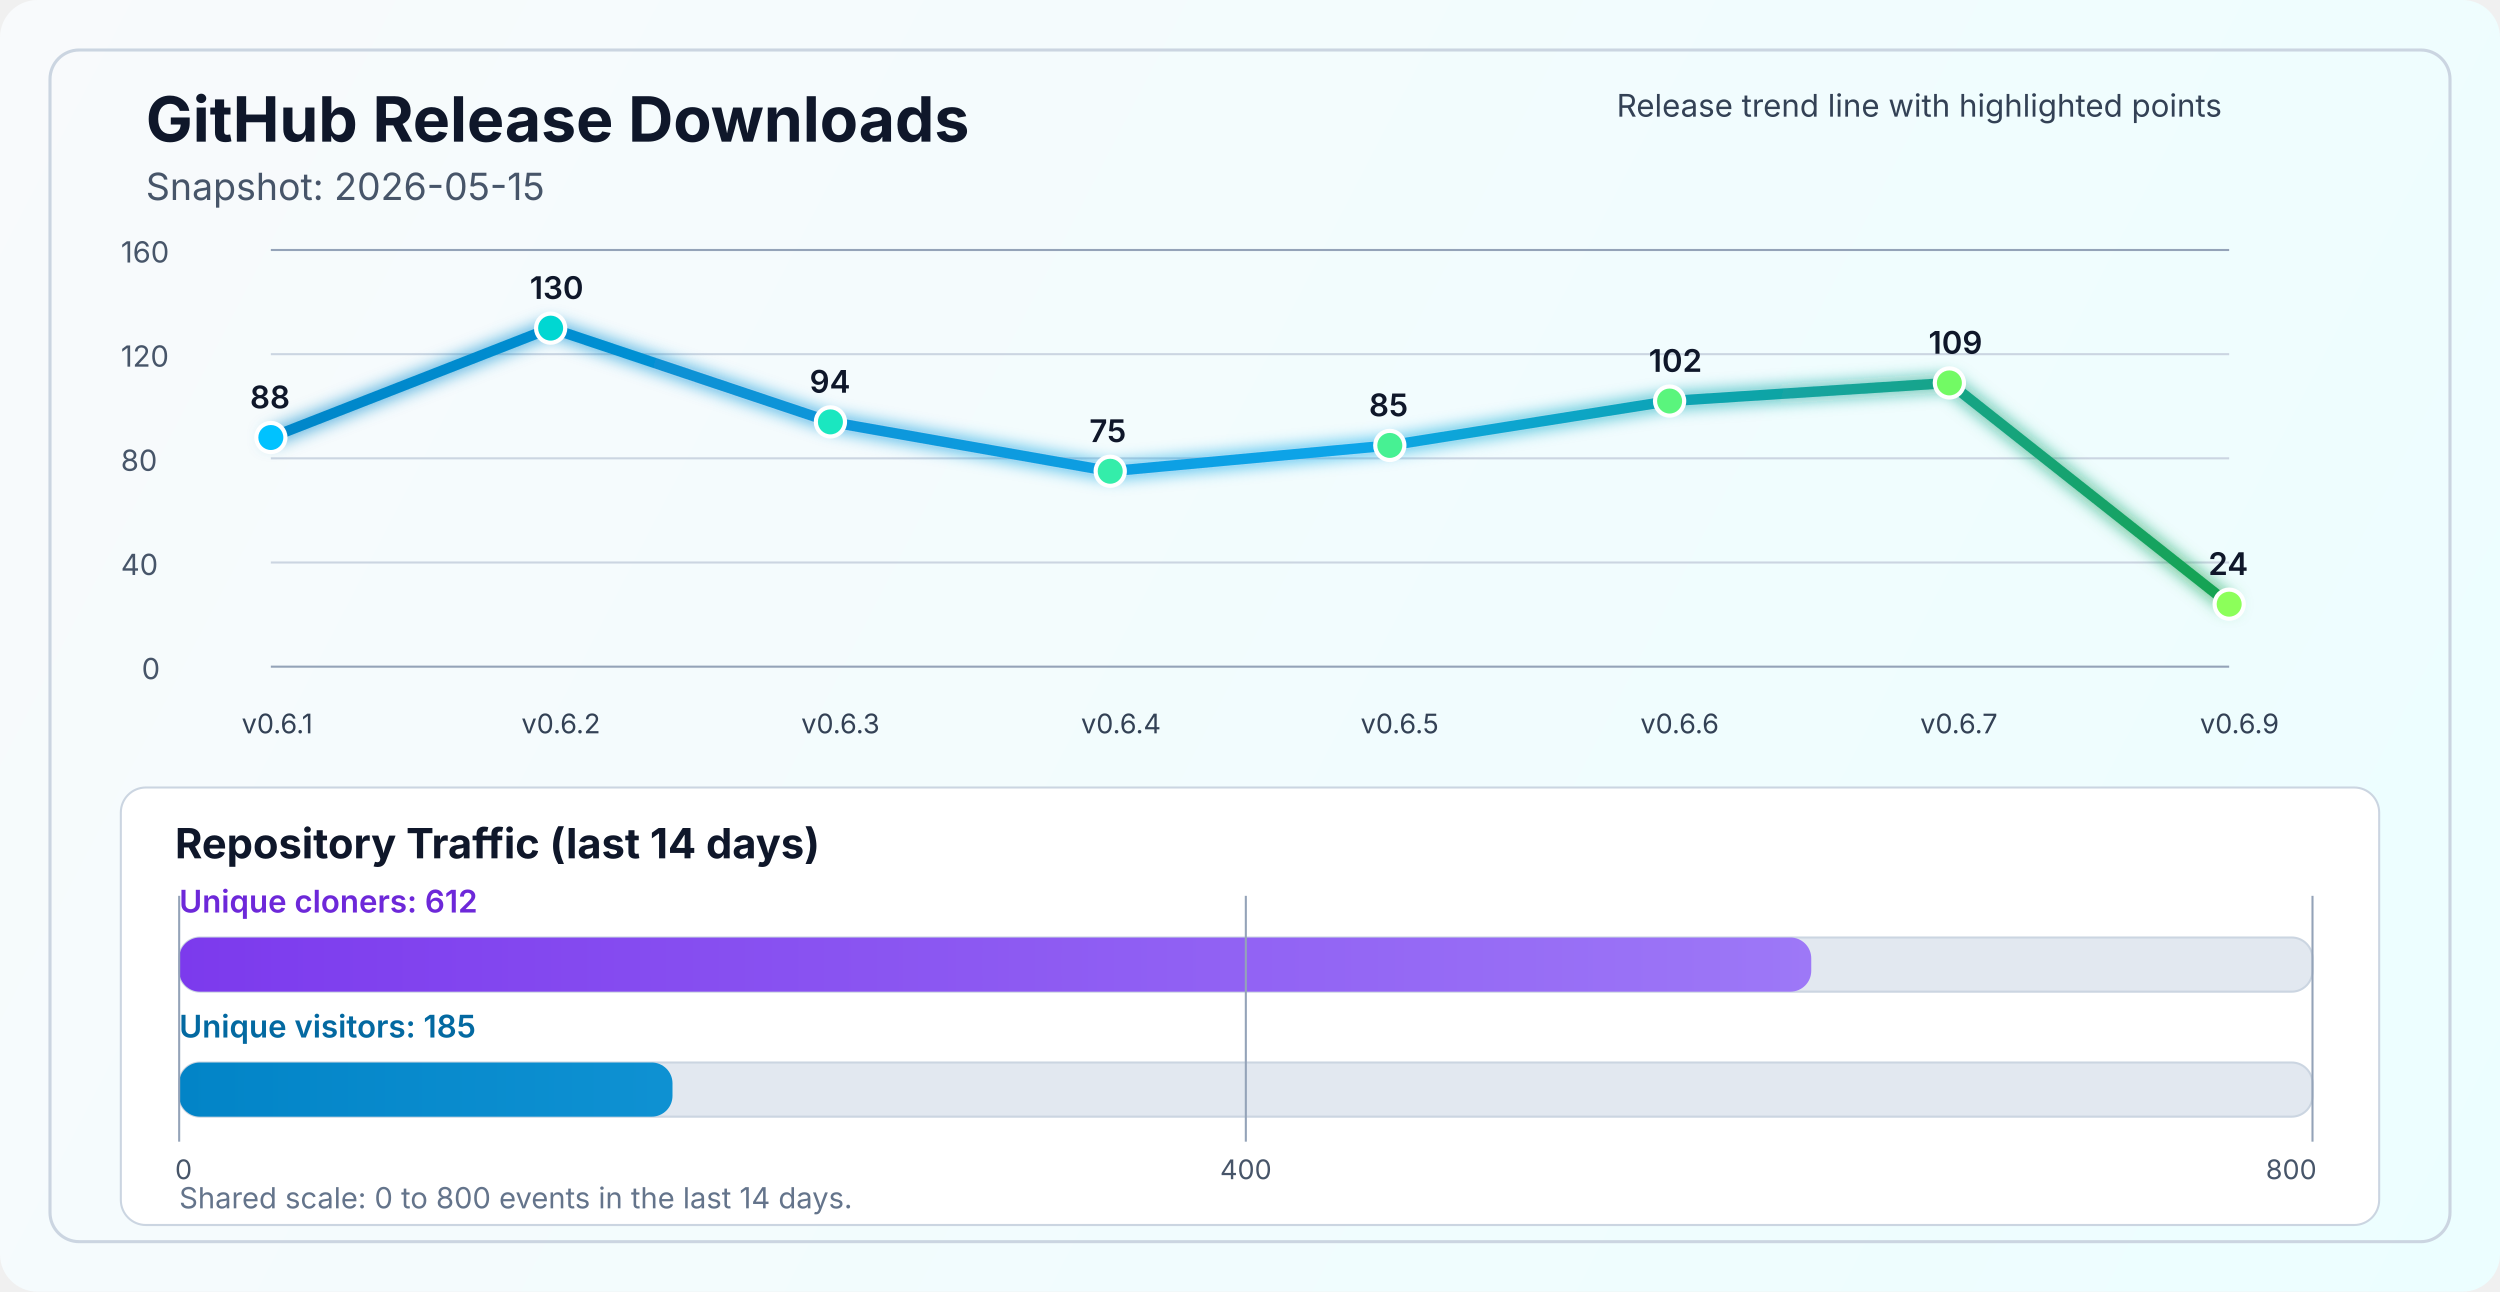
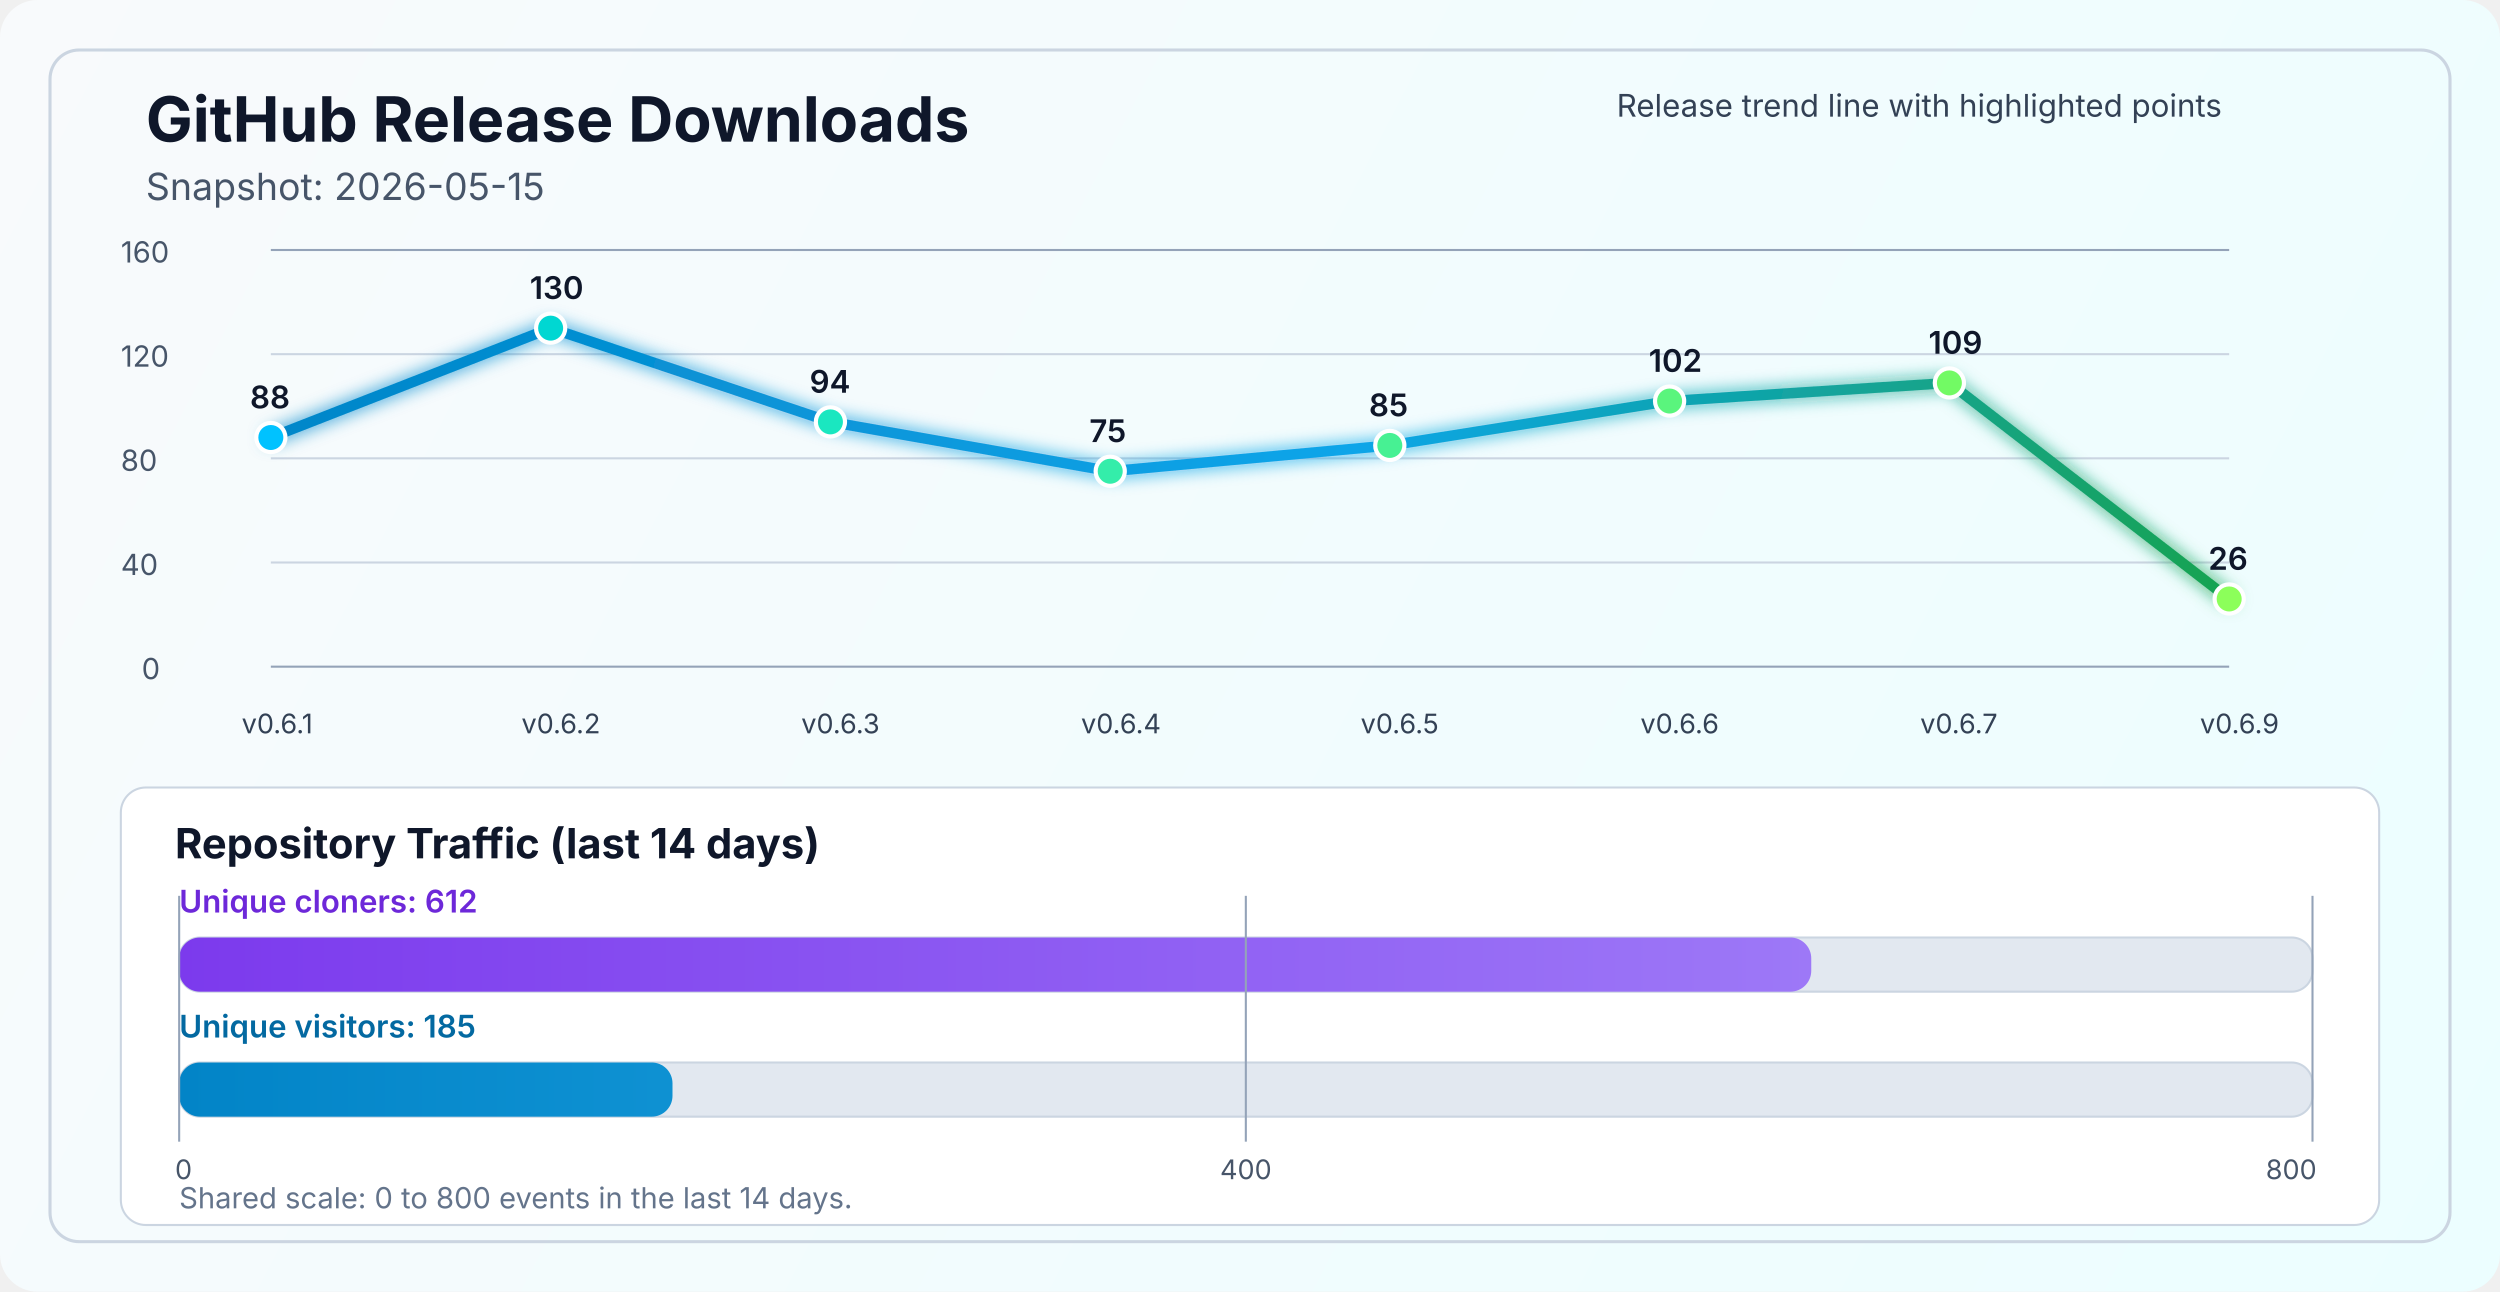
<svg xmlns="http://www.w3.org/2000/svg" width="1200" height="620" viewBox="0 0 1200 620" fill="none" role="img" aria-labelledby="title desc">
  <defs>
    <linearGradient id="bg" x1="0" y1="0" x2="1200" y2="620" gradientUnits="userSpaceOnUse">
      <stop stop-color="#F8FAFC" />
      <stop offset="1" stop-color="#ECFEFF" />
    </linearGradient>
    <linearGradient id="line" x1="130" y1="86" x2="1070" y2="340" gradientUnits="userSpaceOnUse">
      <stop stop-color="#0284C7" />
      <stop offset="0.55" stop-color="#0EA5E9" />
      <stop offset="1" stop-color="#16A34A" />
    </linearGradient>
    <linearGradient id="cloneFill" x1="86" y1="450" x2="1110" y2="450" gradientUnits="userSpaceOnUse">
      <stop stop-color="#7C3AED" />
      <stop offset="1" stop-color="#A78BFA" />
    </linearGradient>
    <linearGradient id="viewFill" x1="86" y1="482" x2="1110" y2="482" gradientUnits="userSpaceOnUse">
      <stop stop-color="#0284C7" />
      <stop offset="1" stop-color="#38BDF8" />
    </linearGradient>
    <filter id="glow" x="-50%" y="-50%" width="200%" height="200%">
      <feGaussianBlur stdDeviation="4" result="blur" />
      <feMerge>
        <feMergeNode in="blur" />
        <feMergeNode in="SourceGraphic" />
      </feMerge>
    </filter>
  </defs>
  <rect width="1200" height="620" rx="18" fill="url(#bg)" />
  <rect x="24" y="24" width="1152" height="572" rx="14" stroke="#CBD5E1" stroke-width="1.5" />
  <text x="70" y="68" fill="#0F172A" font-size="30" font-family="SF Pro Display, -apple-system, BlinkMacSystemFont, Segoe UI, sans-serif" font-weight="700">GitHub Release Downloads</text>
  <text x="70" y="96" fill="#475569" font-size="18" font-family="SF Pro Text, -apple-system, BlinkMacSystemFont, Segoe UI, sans-serif">Snapshot: 2026-05-15</text>
  <line x1="130" y1="320.0" x2="1070" y2="320.0" stroke="#94A3B8" stroke-width="1" />
  <line x1="130" y1="270.0" x2="1070" y2="270.0" stroke="#CBD5E1" stroke-width="1" />
  <line x1="130" y1="220.0" x2="1070" y2="220.0" stroke="#CBD5E1" stroke-width="1" />
  <line x1="130" y1="170.0" x2="1070" y2="170.0" stroke="#CBD5E1" stroke-width="1" />
  <line x1="130" y1="120.0" x2="1070" y2="120.0" stroke="#94A3B8" stroke-width="1" />
  <text x="68" y="326.0" fill="#475569" font-size="14" font-family="SF Pro Text, -apple-system, BlinkMacSystemFont, Segoe UI, sans-serif">0</text>
  <text x="58" y="276.0" fill="#475569" font-size="14" font-family="SF Pro Text, -apple-system, BlinkMacSystemFont, Segoe UI, sans-serif">40</text>
  <text x="58" y="226.0" fill="#475569" font-size="14" font-family="SF Pro Text, -apple-system, BlinkMacSystemFont, Segoe UI, sans-serif">80</text>
  <text x="58" y="176.0" fill="#475569" font-size="14" font-family="SF Pro Text, -apple-system, BlinkMacSystemFont, Segoe UI, sans-serif">120</text>
  <text x="58" y="126.0" fill="#475569" font-size="14" font-family="SF Pro Text, -apple-system, BlinkMacSystemFont, Segoe UI, sans-serif">160</text>
-   <polyline points="130.0,210.0 264.3,157.5 398.6,202.5 532.9,226.2 667.1,213.8 801.4,192.5 935.7,183.8 1070.0,290.0" fill="none" stroke="url(#line)" stroke-width="5" stroke-linecap="round" stroke-linejoin="round" filter="url(#glow)" />
+   <polyline points="130.0,210.0 264.3,157.5 398.6,202.5 532.9,226.2 667.1,213.8 801.4,192.5 935.7,183.8 1070.0,287.5" fill="none" stroke="url(#line)" stroke-width="5" stroke-linecap="round" stroke-linejoin="round" filter="url(#glow)" />
  <circle cx="130.0" cy="210.0" r="7" fill="#00C2FF" stroke="#FFFFFF" stroke-width="2" />
  <circle cx="264.3" cy="157.5" r="7" fill="#00D7D2" stroke="#FFFFFF" stroke-width="2" />
  <circle cx="398.6" cy="202.5" r="7" fill="#1AE7C0" stroke="#FFFFFF" stroke-width="2" />
  <circle cx="532.9" cy="226.2" r="7" fill="#34EDAA" stroke="#FFFFFF" stroke-width="2" />
  <circle cx="667.1" cy="213.8" r="7" fill="#47F193" stroke="#FFFFFF" stroke-width="2" />
  <circle cx="801.4" cy="192.5" r="7" fill="#5AF57D" stroke="#FFFFFF" stroke-width="2" />
  <circle cx="935.7" cy="183.8" r="7" fill="#72FA64" stroke="#FFFFFF" stroke-width="2" />
-   <circle cx="1070.0" cy="290.0" r="7" fill="#8CFF5A" stroke="#FFFFFF" stroke-width="2" />
+   <circle cx="1070.0" cy="287.5" r="7" fill="#8CFF5A" stroke="#FFFFFF" stroke-width="2" />
  <text x="116.0" y="352" fill="#334155" font-size="13" font-family="SF Pro Text, -apple-system, BlinkMacSystemFont, Segoe UI, sans-serif">v0.6.1</text>
  <text x="250.3" y="352" fill="#334155" font-size="13" font-family="SF Pro Text, -apple-system, BlinkMacSystemFont, Segoe UI, sans-serif">v0.6.2</text>
  <text x="384.6" y="352" fill="#334155" font-size="13" font-family="SF Pro Text, -apple-system, BlinkMacSystemFont, Segoe UI, sans-serif">v0.6.3</text>
  <text x="518.9" y="352" fill="#334155" font-size="13" font-family="SF Pro Text, -apple-system, BlinkMacSystemFont, Segoe UI, sans-serif">v0.6.4</text>
  <text x="653.1" y="352" fill="#334155" font-size="13" font-family="SF Pro Text, -apple-system, BlinkMacSystemFont, Segoe UI, sans-serif">v0.6.5</text>
  <text x="787.4" y="352" fill="#334155" font-size="13" font-family="SF Pro Text, -apple-system, BlinkMacSystemFont, Segoe UI, sans-serif">v0.6.6</text>
  <text x="921.7" y="352" fill="#334155" font-size="13" font-family="SF Pro Text, -apple-system, BlinkMacSystemFont, Segoe UI, sans-serif">v0.6.7</text>
  <text x="1056.0" y="352" fill="#334155" font-size="13" font-family="SF Pro Text, -apple-system, BlinkMacSystemFont, Segoe UI, sans-serif">v0.6.9</text>
  <text x="120.0" y="196.0" fill="#0F172A" font-size="15" font-family="SF Pro Text, -apple-system, BlinkMacSystemFont, Segoe UI, sans-serif" font-weight="600">88</text>
  <text x="254.3" y="143.5" fill="#0F172A" font-size="15" font-family="SF Pro Text, -apple-system, BlinkMacSystemFont, Segoe UI, sans-serif" font-weight="600">130</text>
  <text x="388.6" y="188.5" fill="#0F172A" font-size="15" font-family="SF Pro Text, -apple-system, BlinkMacSystemFont, Segoe UI, sans-serif" font-weight="600">94</text>
  <text x="522.9" y="212.2" fill="#0F172A" font-size="15" font-family="SF Pro Text, -apple-system, BlinkMacSystemFont, Segoe UI, sans-serif" font-weight="600">75</text>
  <text x="657.1" y="199.8" fill="#0F172A" font-size="15" font-family="SF Pro Text, -apple-system, BlinkMacSystemFont, Segoe UI, sans-serif" font-weight="600">85</text>
  <text x="791.4" y="178.5" fill="#0F172A" font-size="15" font-family="SF Pro Text, -apple-system, BlinkMacSystemFont, Segoe UI, sans-serif" font-weight="600">102</text>
  <text x="925.7" y="169.8" fill="#0F172A" font-size="15" font-family="SF Pro Text, -apple-system, BlinkMacSystemFont, Segoe UI, sans-serif" font-weight="600">109</text>
-   <text x="1060.0" y="276.0" fill="#0F172A" font-size="15" font-family="SF Pro Text, -apple-system, BlinkMacSystemFont, Segoe UI, sans-serif" font-weight="600">24</text>
+   <text x="1060.0" y="273.5" fill="#0F172A" font-size="15" font-family="SF Pro Text, -apple-system, BlinkMacSystemFont, Segoe UI, sans-serif" font-weight="600">26</text>
  <text x="776" y="56" fill="#334155" font-size="15" font-family="SF Pro Text, -apple-system, BlinkMacSystemFont, Segoe UI, sans-serif">Release trend line with highlighted points</text>
  <rect x="58" y="378" width="1084" height="210" rx="12" fill="#FFFFFF" stroke="#CBD5E1" stroke-width="1" />
  <text x="84" y="412" fill="#0F172A" font-size="20" font-family="SF Pro Text, -apple-system, BlinkMacSystemFont, Segoe UI, sans-serif" font-weight="700">Repository Traffic (last 14 days)</text>
  <text x="86" y="438" fill="#6D28D9" font-size="15" font-family="SF Pro Text, -apple-system, BlinkMacSystemFont, Segoe UI, sans-serif" font-weight="600">Unique cloners: 612</text>
  <rect x="86" y="450" width="1024" height="26" rx="10" fill="#E2E8F0" stroke="#CBD5E1" stroke-width="1" />
  <rect x="86" y="450" width="783.4" height="26" rx="10" fill="url(#cloneFill)" />
  <text x="86" y="498" fill="#0369A1" font-size="15" font-family="SF Pro Text, -apple-system, BlinkMacSystemFont, Segoe UI, sans-serif" font-weight="600">Unique visitors: 185</text>
  <rect x="86" y="510" width="1024" height="26" rx="10" fill="#E2E8F0" stroke="#CBD5E1" stroke-width="1" />
  <rect x="86" y="510" width="236.8" height="26" rx="10" fill="url(#viewFill)" />
  <line x1="86" y1="430" x2="86" y2="548" stroke="#94A3B8" stroke-width="1" />
  <line x1="598.0" y1="430" x2="598.0" y2="548" stroke="#94A3B8" stroke-width="1" />
  <line x1="1110" y1="430" x2="1110" y2="548" stroke="#94A3B8" stroke-width="1" />
  <text x="84" y="566" text-anchor="start" fill="#475569" font-size="13" font-family="SF Pro Text, -apple-system, BlinkMacSystemFont, Segoe UI, sans-serif">0</text>
  <text x="598.0" y="566" text-anchor="middle" fill="#475569" font-size="13" font-family="SF Pro Text, -apple-system, BlinkMacSystemFont, Segoe UI, sans-serif">400</text>
  <text x="1112" y="566" text-anchor="end" fill="#475569" font-size="13" font-family="SF Pro Text, -apple-system, BlinkMacSystemFont, Segoe UI, sans-serif">800</text>
  <text x="86" y="580" fill="#64748B" font-size="14" font-family="SF Pro Text, -apple-system, BlinkMacSystemFont, Segoe UI, sans-serif">Shared scale: 0 to 800 events in the last 14 days.</text>
</svg>
